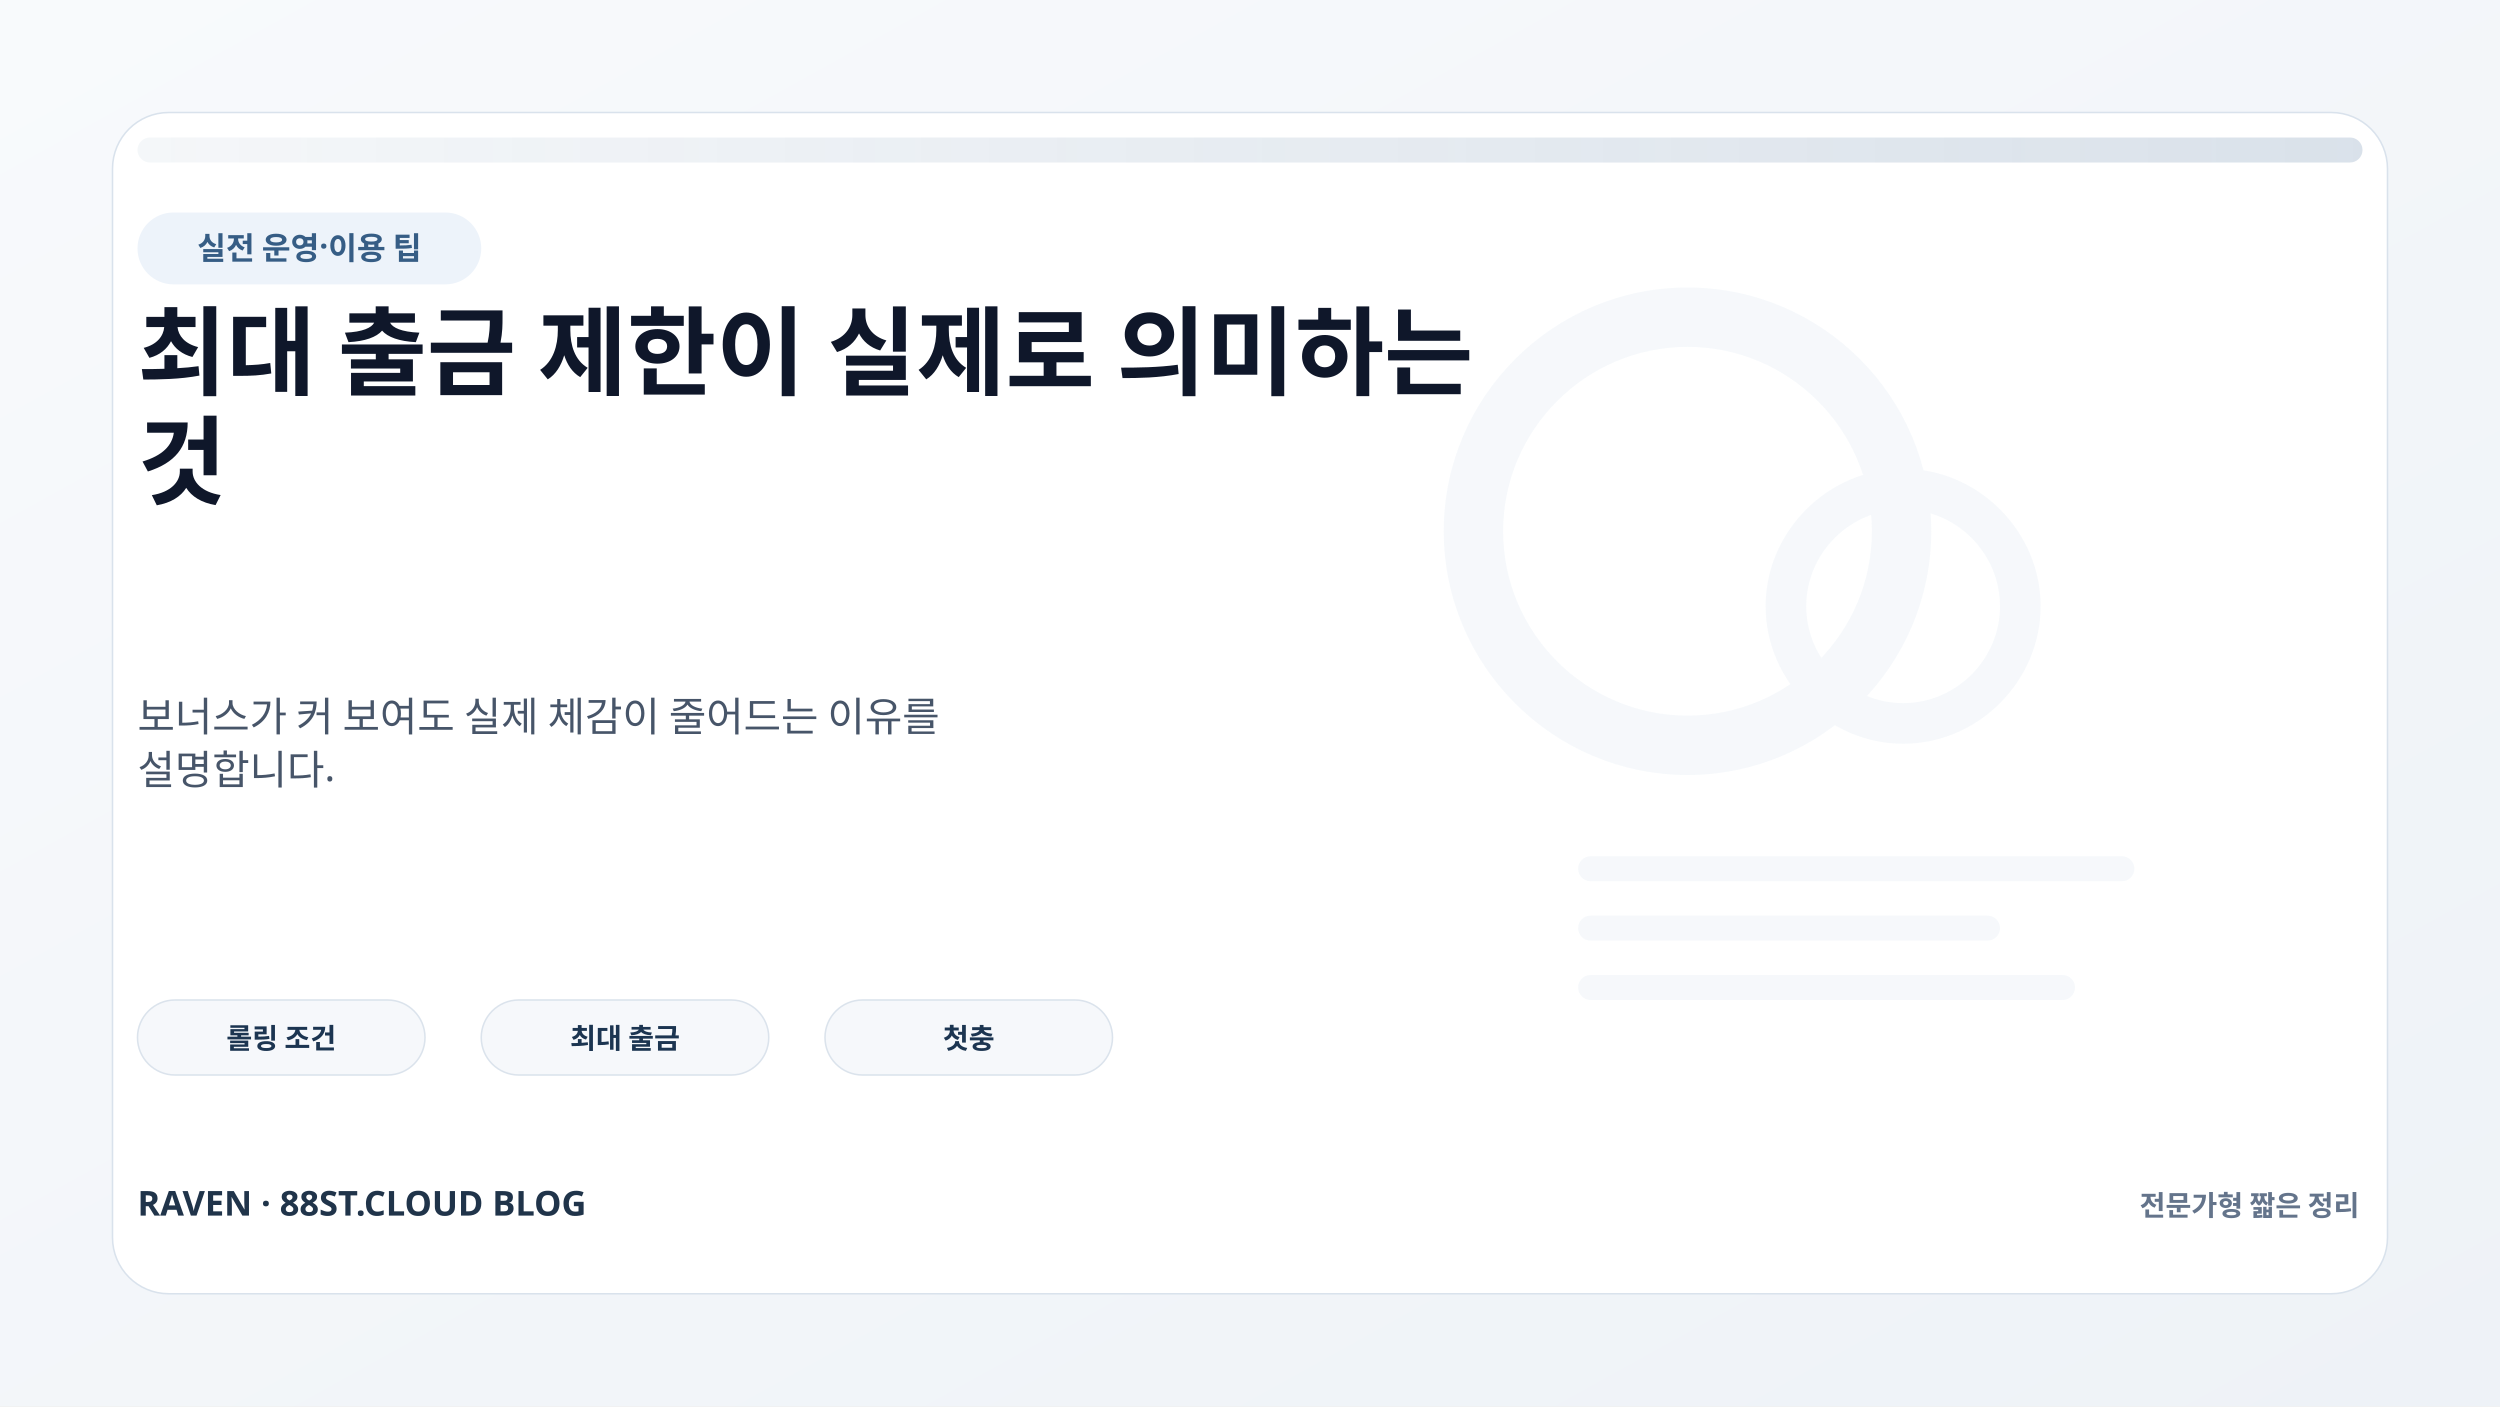
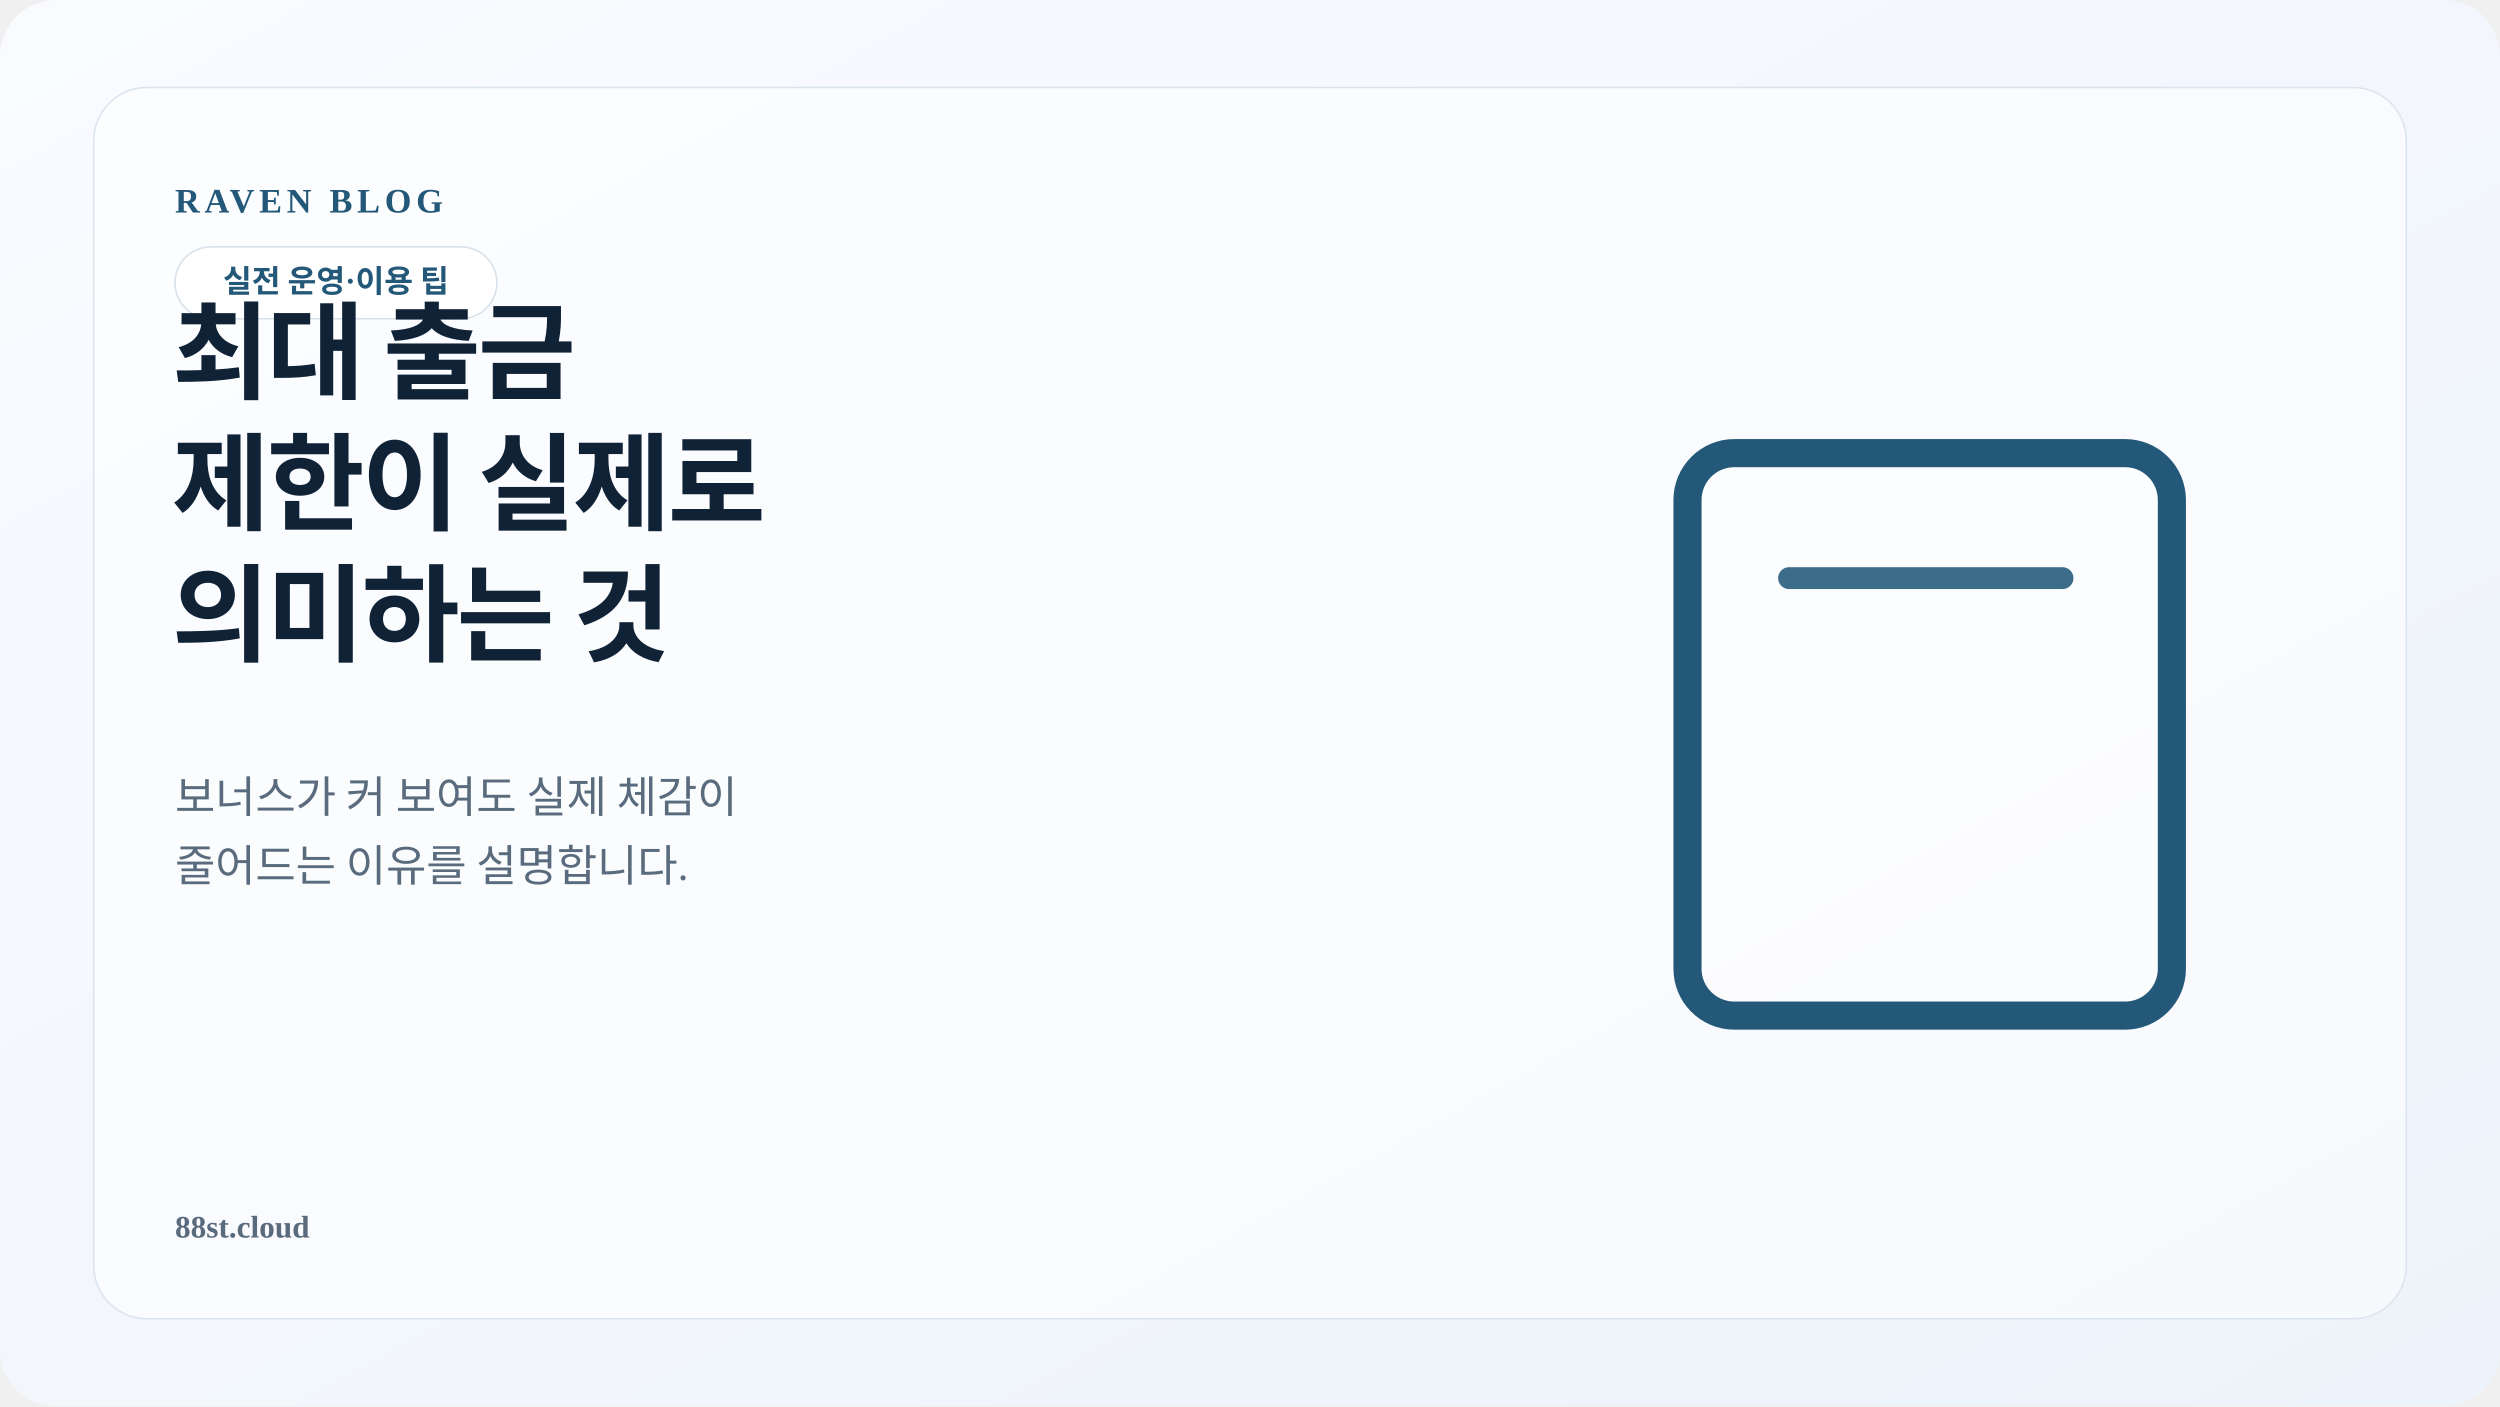
- <svg xmlns="http://www.w3.org/2000/svg" width="1600" height="900" viewBox="0 0 1600 900" role="img" aria-labelledby="t d">
+ <svg xmlns="http://www.w3.org/2000/svg" width="1600" height="900" viewBox="0 0 1600 900">
  <defs>
    <linearGradient id="bg" x1="0" y1="0" x2="1" y2="1">
-       <stop offset="0%" stop-color="#f8fafc" />
-       <stop offset="100%" stop-color="#eef2f7" />
-     </linearGradient>
-     <linearGradient id="line" x1="0" y1="0" x2="1" y2="0">
-       <stop offset="0%" stop-color="#2f5b8a" stop-opacity="0.05" />
-       <stop offset="100%" stop-color="#2f5b8a" stop-opacity="0.18" />
+       <stop offset="0%" stop-color="#f9fbff" />
+       <stop offset="100%" stop-color="#edf3fa" />
    </linearGradient>
  </defs>
-   <rect width="1600" height="900" fill="url(#bg)" />
-   <rect x="72" y="72" width="1456" height="756" rx="36" fill="#ffffff" stroke="#d9e2ec" />
-   <rect x="88" y="88" width="1424" height="16" rx="8" fill="url(#line)" />
-   <g opacity="0.55">
-     <path d="M1080 184c86 0 156 70 156 156s-70 156-156 156-156-70-156-156 70-156 156-156Zm0 38c-65 0-118 53-118 118s53 118 118 118 118-53 118-118-53-118-118-118Z" fill="#eef3f8" />
-     <path d="M1218 300c48 0 88 40 88 88s-40 88-88 88-88-40-88-88 40-88 88-88Zm0 26c-34 0-62 28-62 62s28 62 62 62 62-28 62-62-28-62-62-62Z" fill="#eef3f8" />
-     <rect x="1010" y="548" width="356" height="16" rx="8" fill="#eef3f8" />
-     <rect x="1010" y="586" width="270" height="16" rx="8" fill="#eef3f8" />
-     <rect x="1010" y="624" width="318" height="16" rx="8" fill="#eef3f8" />
-   </g>
-   <g>
-     <rect x="88" y="136" width="220" height="46" rx="23" fill="#edf3fa" />
-     <text x="198" y="166" text-anchor="middle" font-family="Pretendard, Apple SD Gothic Neo, Noto Sans KR, sans-serif" font-size="20" font-weight="700" fill="#365d85">실전 운영·이용 팁</text>
-   </g>
-   <text font-family="Pretendard, Apple SD Gothic Neo, Noto Sans KR, sans-serif" font-size="62" font-weight="800" fill="#0f172a">
-     <tspan x="88" y="248">최대 출금 제한이 실제로 의미하는</tspan>
-     <tspan x="88" y="318">것</tspan>
-   </text>
-   <text font-family="Pretendard, Apple SD Gothic Neo, Noto Sans KR, sans-serif" font-size="26" font-weight="500" fill="#475569">
-     <tspan x="88" y="468">보너스가 커 보여도 실제 체감이 줄어드는 이유를</tspan>
-     <tspan x="88" y="502">설명합니다.</tspan>
-   </text>
-   <g transform="translate(88,640)">
-     <rect width="184" height="48" rx="24" fill="#f6f8fb" stroke="#dbe3ec" />
-     <text x="92" y="31" text-anchor="middle" font-family="Pretendard, Apple SD Gothic Neo, Noto Sans KR, sans-serif" font-size="18" font-weight="600" fill="#1c3551">롤링 조건</text>
-   </g>
-   <g transform="translate(308,640)">
-     <rect width="184" height="48" rx="24" fill="#f6f8fb" stroke="#dbe3ec" />
-     <text x="92" y="31" text-anchor="middle" font-family="Pretendard, Apple SD Gothic Neo, Noto Sans KR, sans-serif" font-size="18" font-weight="600" fill="#1c3551">최대 출금</text>
-   </g>
-   <g transform="translate(528,640)">
-     <rect width="184" height="48" rx="24" fill="#f6f8fb" stroke="#dbe3ec" />
-     <text x="92" y="31" text-anchor="middle" font-family="Pretendard, Apple SD Gothic Neo, Noto Sans KR, sans-serif" font-size="18" font-weight="600" fill="#1c3551">첫충</text>
-   </g>
-   <text x="88" y="778" font-family="Pretendard, Apple SD Gothic Neo, Noto Sans KR, sans-serif" font-size="22" font-weight="700" fill="#20344a">RAVEN · 88ST.CLOUD BLOG</text>
-   <text x="1510" y="778" text-anchor="end" font-family="Pretendard, Apple SD Gothic Neo, Noto Sans KR, sans-serif" font-size="18" font-weight="600" fill="#64748b">전문가형 짧은 정리</text>
+   <rect width="1600" height="900" rx="36" fill="url(#bg)" />
+   <rect x="60" y="56" width="1480" height="788" rx="34" fill="rgba(255,255,255,0.55)" stroke="#dbe4ed" />
+   <text x="112" y="136" font-size="22" font-weight="800" fill="#235878" letter-spacing="3">RAVEN BLOG</text>
+   <rect x="112" y="158" width="206" height="46" rx="23" fill="white" fill-opacity="0.88" stroke="#d7e1eb" />
+   <text x="215" y="187" text-anchor="middle" font-size="20" font-weight="700" fill="#235878">실전 운영·이용 팁</text>
+   <text x="110" y="250" font-size="68" font-weight="800" fill="#102236" letter-spacing="-1.8">최대 출금</text>
+   <text x="110" y="334" font-size="68" font-weight="800" fill="#102236" letter-spacing="-1.8">제한이 실제로</text>
+   <text x="110" y="418" font-size="68" font-weight="800" fill="#102236" letter-spacing="-1.8">의미하는 것</text>
+   <text x="112" y="520" font-size="28" font-weight="500" fill="#596b7d">보너스가 커 보여도 실제 체감이</text>
+   <text x="112" y="564" font-size="28" font-weight="500" fill="#596b7d">줄어드는 이유를 설명합니다.</text>
+   <text x="112" y="792" font-size="20" font-weight="700" fill="#596b7d">88st.cloud</text>
+   <rect x="1080" y="290" width="310" height="360" rx="30" fill="rgba(255,255,255,0.45)" stroke="#235878" stroke-width="18" />
+   <path d="M1145 370 H1320" stroke="#235878" stroke-width="14" stroke-linecap="round" opacity="0.88" />
</svg>
